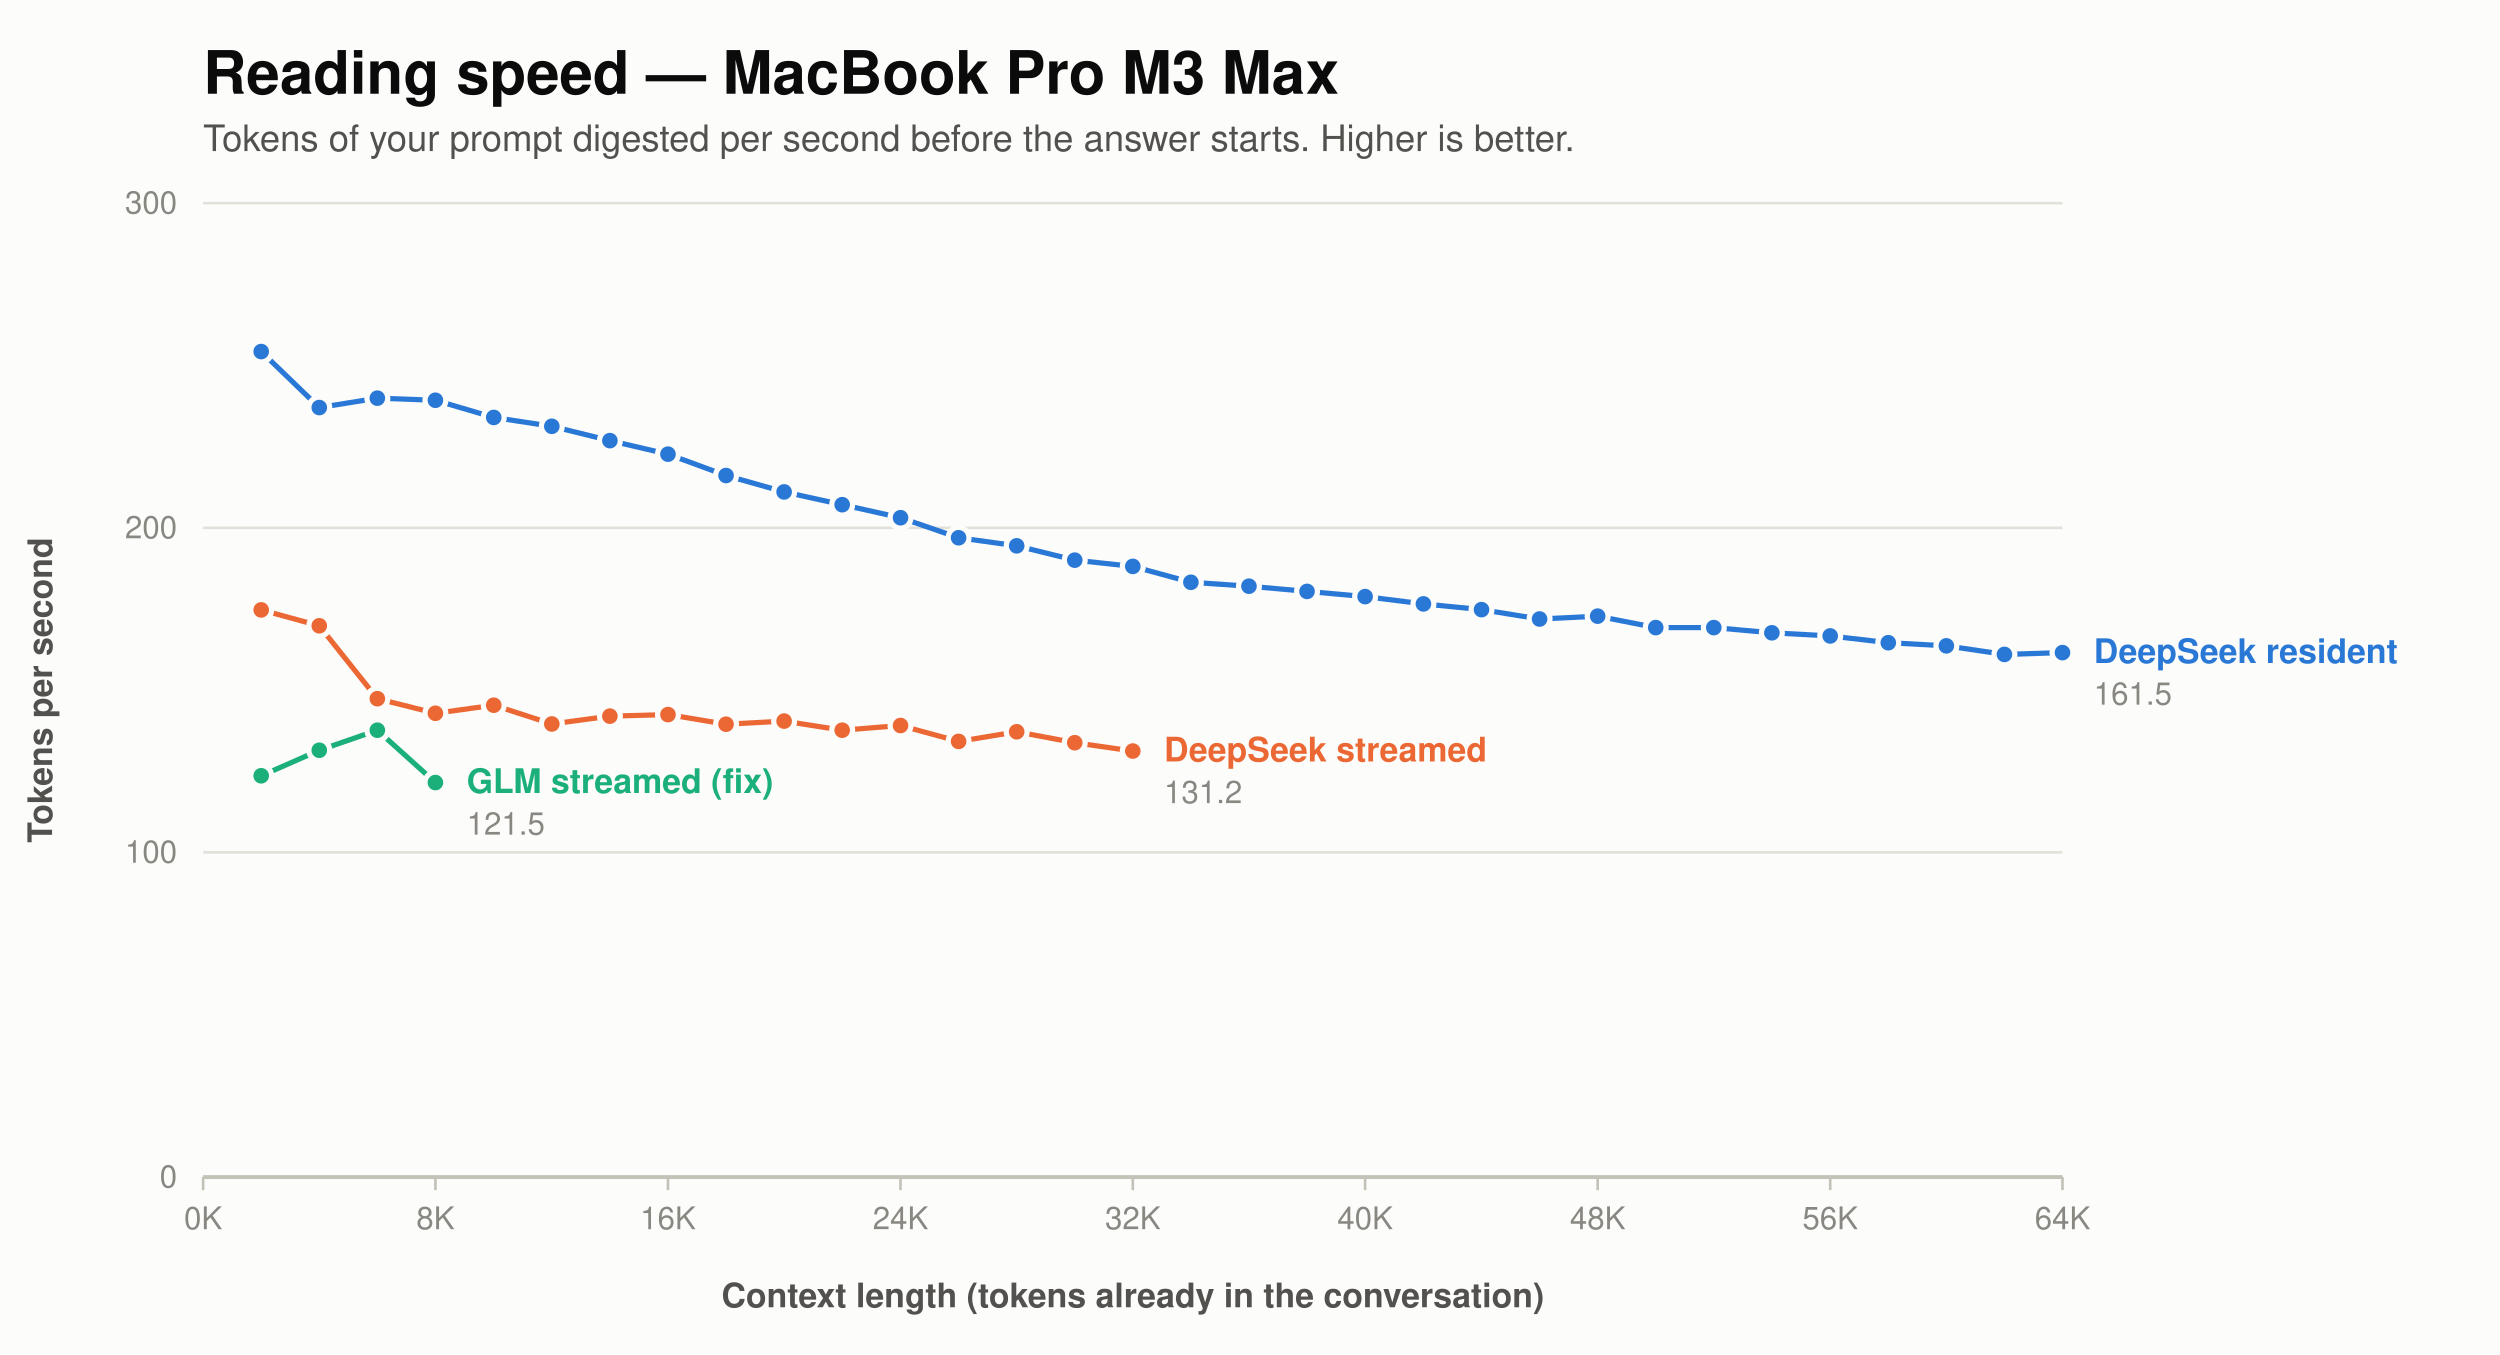
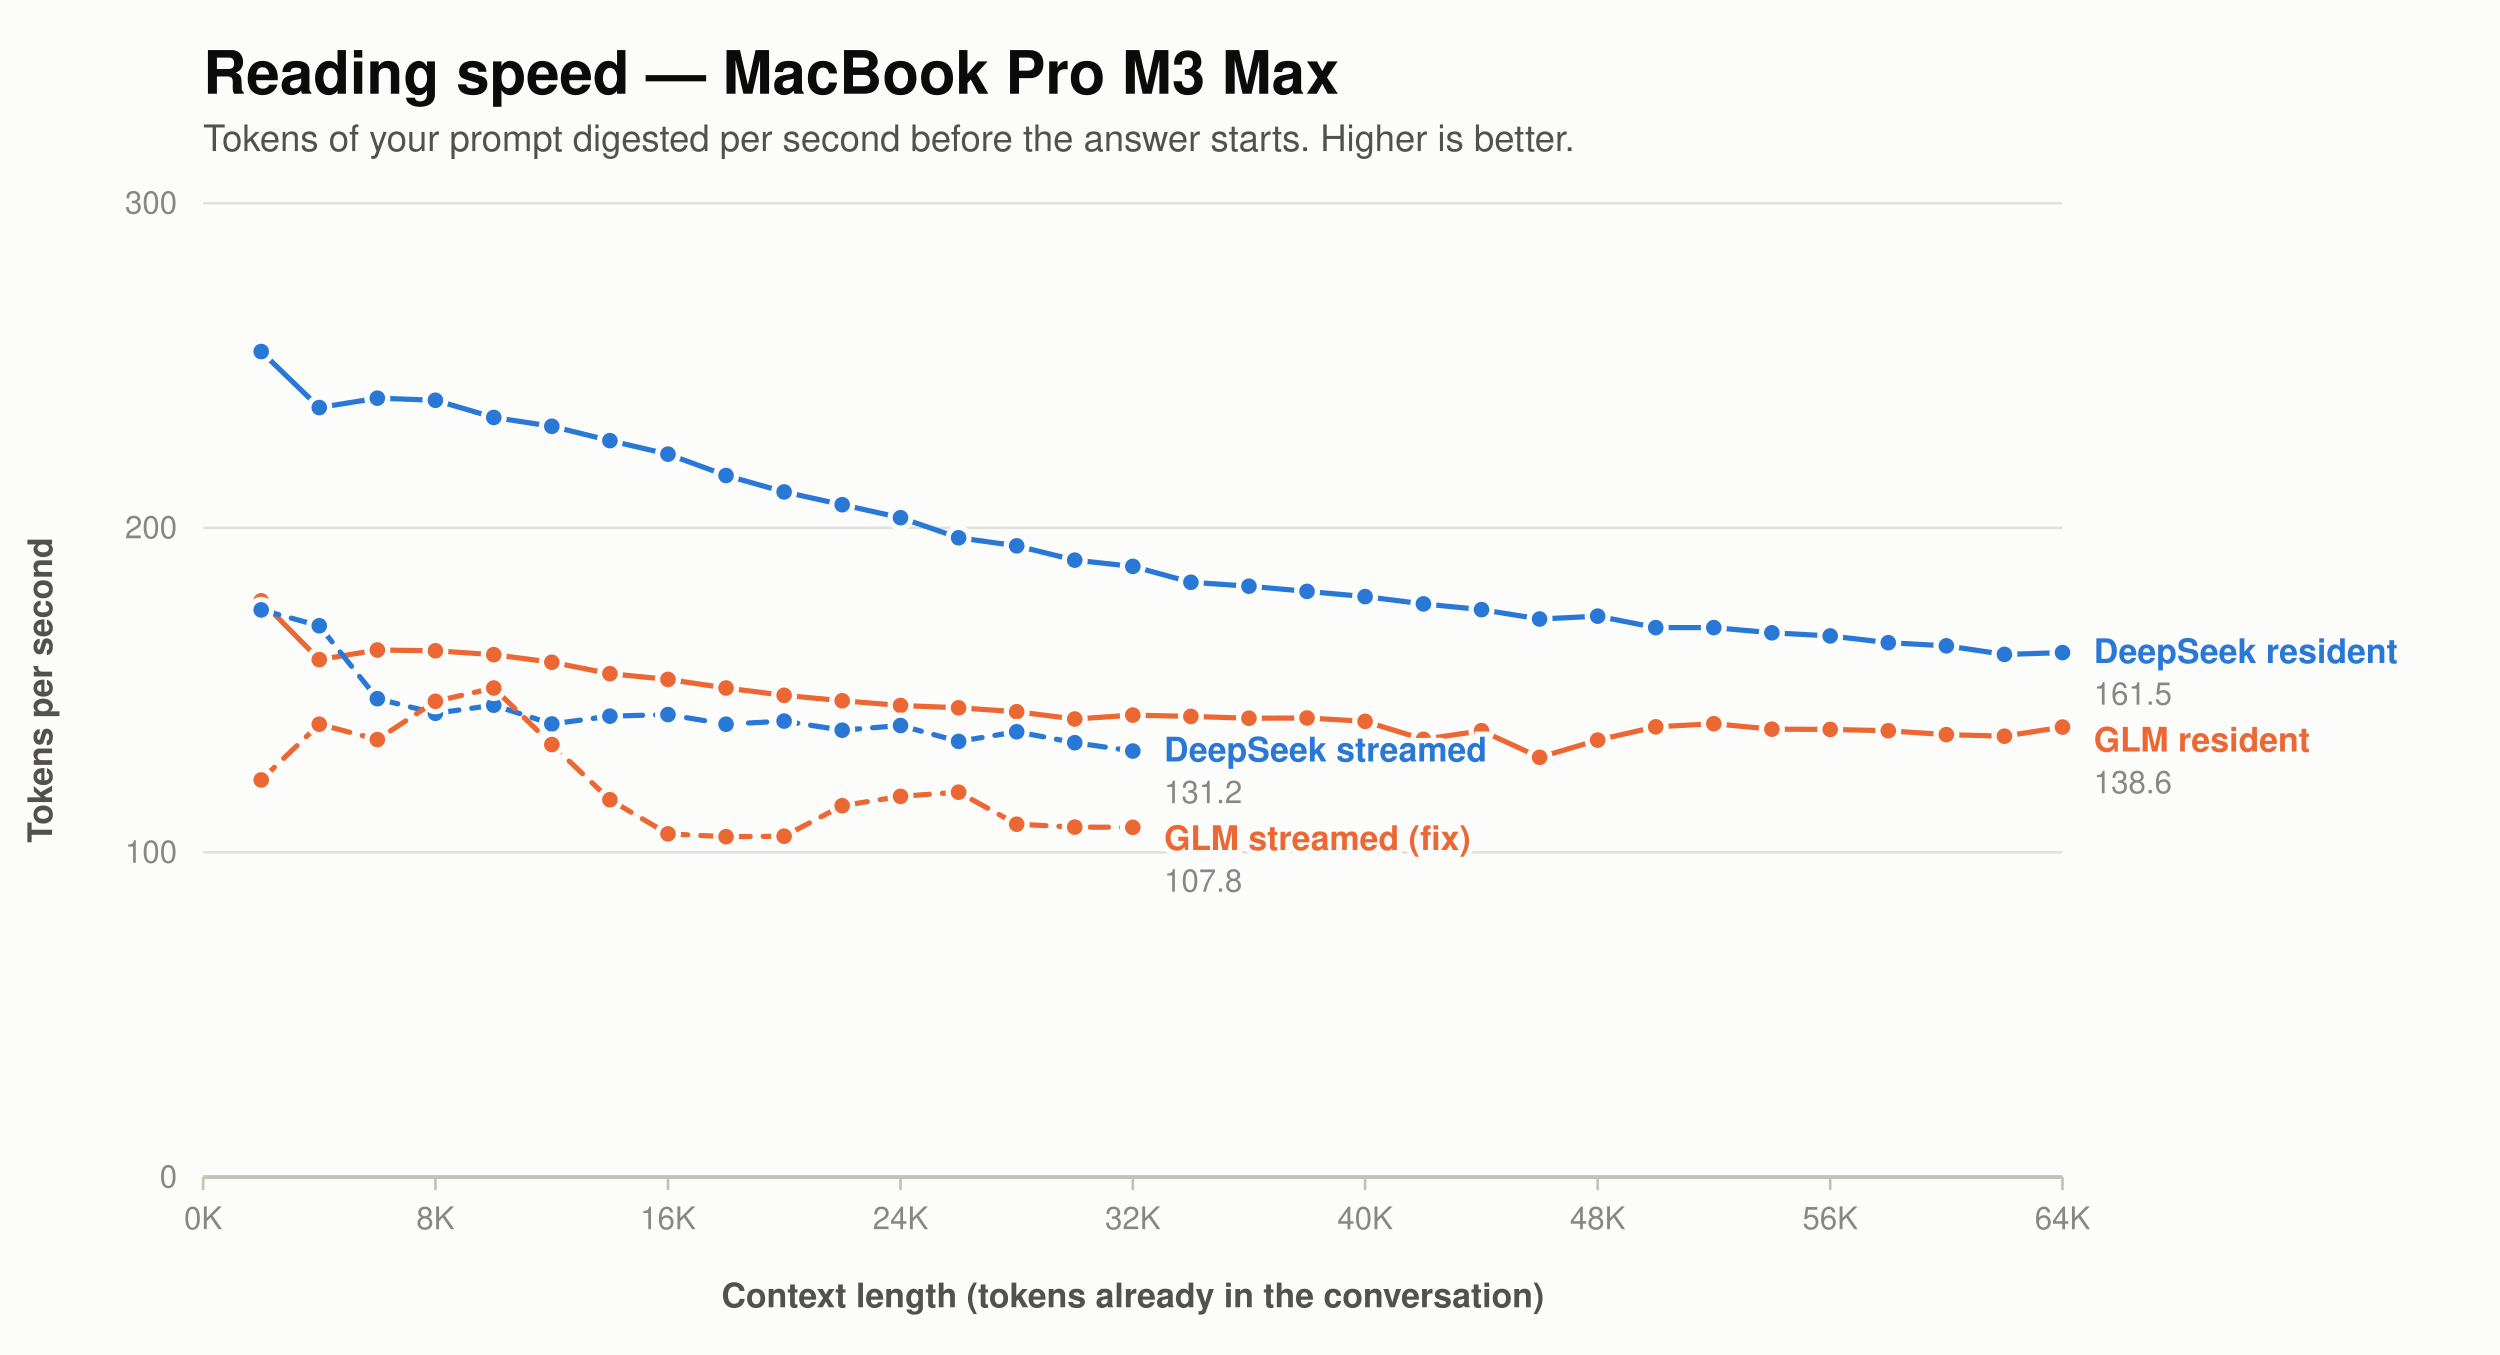
<svg xmlns="http://www.w3.org/2000/svg" width="960" height="520" viewBox="0 0 960 520" role="img" aria-label="Reading speed — MacBook Pro M3 Max">
  <style>
text{font-family:-apple-system,BlinkMacSystemFont,'Segoe UI',Helvetica,Arial,sans-serif}
.title{font-size:23px;font-weight:700;fill:#0b0b0b}
.sub{font-size:14px;fill:#52514e}
.axlab{font-size:13px;font-weight:600;fill:#52514e}
.tick{font-size:12px;fill:#898781}
.slab{font-size:13px;font-weight:700}
</style>
  <rect width="960" height="520" fill="#fcfcfb" />
  <text class="title" x="78" y="36">Reading speed — MacBook Pro M3 Max</text>
  <text class="sub" x="78" y="58">Tokens of your prompt digested per second before the answer starts. Higher is better.</text>
  <line x1="78" y1="452.0" x2="792" y2="452.0" stroke="#e1e0d9" stroke-width="1" />
  <text class="tick" x="68" y="456.0" text-anchor="end">0</text>
  <line x1="78" y1="327.3" x2="792" y2="327.3" stroke="#e1e0d9" stroke-width="1" />
  <text class="tick" x="68" y="331.3" text-anchor="end">100</text>
  <line x1="78" y1="202.7" x2="792" y2="202.7" stroke="#e1e0d9" stroke-width="1" />
  <text class="tick" x="68" y="206.7" text-anchor="end">200</text>
  <line x1="78" y1="78.0" x2="792" y2="78.0" stroke="#e1e0d9" stroke-width="1" />
  <text class="tick" x="68" y="82.0" text-anchor="end">300</text>
  <line x1="78.0" y1="452" x2="78.0" y2="457" stroke="#c3c2b7" stroke-width="1" />
  <text class="tick" x="78.0" y="472" text-anchor="middle">0K</text>
  <line x1="167.2" y1="452" x2="167.2" y2="457" stroke="#c3c2b7" stroke-width="1" />
  <text class="tick" x="167.2" y="472" text-anchor="middle">8K</text>
  <line x1="256.5" y1="452" x2="256.5" y2="457" stroke="#c3c2b7" stroke-width="1" />
  <text class="tick" x="256.5" y="472" text-anchor="middle">16K</text>
  <line x1="345.8" y1="452" x2="345.8" y2="457" stroke="#c3c2b7" stroke-width="1" />
  <text class="tick" x="345.8" y="472" text-anchor="middle">24K</text>
  <line x1="435.0" y1="452" x2="435.0" y2="457" stroke="#c3c2b7" stroke-width="1" />
  <text class="tick" x="435.0" y="472" text-anchor="middle">32K</text>
  <line x1="524.2" y1="452" x2="524.2" y2="457" stroke="#c3c2b7" stroke-width="1" />
  <text class="tick" x="524.2" y="472" text-anchor="middle">40K</text>
  <line x1="613.5" y1="452" x2="613.5" y2="457" stroke="#c3c2b7" stroke-width="1" />
  <text class="tick" x="613.5" y="472" text-anchor="middle">48K</text>
  <line x1="702.8" y1="452" x2="702.8" y2="457" stroke="#c3c2b7" stroke-width="1" />
  <text class="tick" x="702.8" y="472" text-anchor="middle">56K</text>
  <line x1="792.0" y1="452" x2="792.0" y2="457" stroke="#c3c2b7" stroke-width="1" />
  <text class="tick" x="792.0" y="472" text-anchor="middle">64K</text>
  <line x1="78" y1="452" x2="792" y2="452" stroke="#c3c2b7" stroke-width="1.5" />
  <text class="axlab" x="435" y="502" text-anchor="middle">Context length (tokens already in the conversation)</text>
  <text class="axlab" transform="translate(20,265) rotate(-90)" text-anchor="middle">Tokens per second</text>
  <path d="M100.3,135.0 L122.6,156.5 L144.9,152.9 L167.2,153.7 L189.6,160.3 L211.9,163.7 L234.2,169.2 L256.5,174.4 L278.8,182.6 L301.1,188.9 L323.4,193.8 L345.8,198.8 L368.1,206.5 L390.4,209.6 L412.7,215.1 L435.0,217.5 L457.3,223.6 L479.6,225.1 L501.9,227.1 L524.2,229.1 L546.6,231.9 L568.9,234.1 L591.2,237.7 L613.5,236.6 L635.8,241.0 L658.1,241.0 L680.4,243.0 L702.8,244.2 L725.1,246.8 L747.4,248.0 L769.7,251.3 L792.0,250.6" fill="none" stroke="#2a78d6" stroke-width="2" stroke-linejoin="round" stroke-linecap="round" />
  <circle cx="100.3" cy="135.0" r="4" fill="#2a78d6" stroke="#fcfcfb" stroke-width="2" />
  <circle cx="122.6" cy="156.5" r="4" fill="#2a78d6" stroke="#fcfcfb" stroke-width="2" />
  <circle cx="144.9" cy="152.9" r="4" fill="#2a78d6" stroke="#fcfcfb" stroke-width="2" />
  <circle cx="167.2" cy="153.7" r="4" fill="#2a78d6" stroke="#fcfcfb" stroke-width="2" />
  <circle cx="189.6" cy="160.3" r="4" fill="#2a78d6" stroke="#fcfcfb" stroke-width="2" />
  <circle cx="211.9" cy="163.7" r="4" fill="#2a78d6" stroke="#fcfcfb" stroke-width="2" />
  <circle cx="234.2" cy="169.2" r="4" fill="#2a78d6" stroke="#fcfcfb" stroke-width="2" />
  <circle cx="256.5" cy="174.4" r="4" fill="#2a78d6" stroke="#fcfcfb" stroke-width="2" />
  <circle cx="278.8" cy="182.6" r="4" fill="#2a78d6" stroke="#fcfcfb" stroke-width="2" />
  <circle cx="301.1" cy="188.9" r="4" fill="#2a78d6" stroke="#fcfcfb" stroke-width="2" />
  <circle cx="323.4" cy="193.8" r="4" fill="#2a78d6" stroke="#fcfcfb" stroke-width="2" />
  <circle cx="345.8" cy="198.8" r="4" fill="#2a78d6" stroke="#fcfcfb" stroke-width="2" />
  <circle cx="368.1" cy="206.5" r="4" fill="#2a78d6" stroke="#fcfcfb" stroke-width="2" />
  <circle cx="390.4" cy="209.6" r="4" fill="#2a78d6" stroke="#fcfcfb" stroke-width="2" />
  <circle cx="412.7" cy="215.1" r="4" fill="#2a78d6" stroke="#fcfcfb" stroke-width="2" />
  <circle cx="435.0" cy="217.5" r="4" fill="#2a78d6" stroke="#fcfcfb" stroke-width="2" />
  <circle cx="457.3" cy="223.6" r="4" fill="#2a78d6" stroke="#fcfcfb" stroke-width="2" />
  <circle cx="479.6" cy="225.1" r="4" fill="#2a78d6" stroke="#fcfcfb" stroke-width="2" />
  <circle cx="501.9" cy="227.1" r="4" fill="#2a78d6" stroke="#fcfcfb" stroke-width="2" />
  <circle cx="524.2" cy="229.1" r="4" fill="#2a78d6" stroke="#fcfcfb" stroke-width="2" />
  <circle cx="546.6" cy="231.9" r="4" fill="#2a78d6" stroke="#fcfcfb" stroke-width="2" />
  <circle cx="568.9" cy="234.1" r="4" fill="#2a78d6" stroke="#fcfcfb" stroke-width="2" />
  <circle cx="591.2" cy="237.7" r="4" fill="#2a78d6" stroke="#fcfcfb" stroke-width="2" />
  <circle cx="613.5" cy="236.6" r="4" fill="#2a78d6" stroke="#fcfcfb" stroke-width="2" />
  <circle cx="635.8" cy="241.0" r="4" fill="#2a78d6" stroke="#fcfcfb" stroke-width="2" />
  <circle cx="658.1" cy="241.0" r="4" fill="#2a78d6" stroke="#fcfcfb" stroke-width="2" />
  <circle cx="680.4" cy="243.0" r="4" fill="#2a78d6" stroke="#fcfcfb" stroke-width="2" />
  <circle cx="702.8" cy="244.2" r="4" fill="#2a78d6" stroke="#fcfcfb" stroke-width="2" />
  <circle cx="725.1" cy="246.8" r="4" fill="#2a78d6" stroke="#fcfcfb" stroke-width="2" />
  <circle cx="747.4" cy="248.0" r="4" fill="#2a78d6" stroke="#fcfcfb" stroke-width="2" />
  <circle cx="769.7" cy="251.3" r="4" fill="#2a78d6" stroke="#fcfcfb" stroke-width="2" />
  <circle cx="792.0" cy="250.6" r="4" fill="#2a78d6" stroke="#fcfcfb" stroke-width="2" />
+   <path d="M100.3,230.7 L122.6,253.3 L144.9,249.6 L167.2,249.9 L189.6,251.4 L211.9,254.3 L234.2,258.7 L256.5,260.9 L278.8,264.2 L301.1,267.0 L323.4,269.1 L345.8,270.9 L368.1,271.8 L390.4,273.3 L412.7,276.1 L435.0,274.6 L457.3,275.1 L479.6,275.8 L501.9,275.7 L524.2,277.0 L546.6,283.9 L568.9,280.6 L591.2,290.8 L613.5,284.2 L635.8,279.1 L658.1,277.9 L680.4,280.0 L702.8,280.1 L725.1,280.6 L747.4,282.1 L769.7,282.7 L792.0,279.2" fill="none" stroke="#eb6834" stroke-width="2" stroke-linejoin="round" stroke-linecap="round" />
+   <circle cx="100.3" cy="230.7" r="4" fill="#eb6834" stroke="#fcfcfb" stroke-width="2" />
+   <circle cx="122.6" cy="253.3" r="4" fill="#eb6834" stroke="#fcfcfb" stroke-width="2" />
+   <circle cx="144.9" cy="249.6" r="4" fill="#eb6834" stroke="#fcfcfb" stroke-width="2" />
+   <circle cx="167.2" cy="249.9" r="4" fill="#eb6834" stroke="#fcfcfb" stroke-width="2" />
+   <circle cx="189.6" cy="251.4" r="4" fill="#eb6834" stroke="#fcfcfb" stroke-width="2" />
+   <circle cx="211.9" cy="254.3" r="4" fill="#eb6834" stroke="#fcfcfb" stroke-width="2" />
+   <circle cx="234.2" cy="258.7" r="4" fill="#eb6834" stroke="#fcfcfb" stroke-width="2" />
+   <circle cx="256.5" cy="260.9" r="4" fill="#eb6834" stroke="#fcfcfb" stroke-width="2" />
+   <circle cx="278.8" cy="264.2" r="4" fill="#eb6834" stroke="#fcfcfb" stroke-width="2" />
+   <circle cx="301.1" cy="267.0" r="4" fill="#eb6834" stroke="#fcfcfb" stroke-width="2" />
+   <circle cx="323.4" cy="269.1" r="4" fill="#eb6834" stroke="#fcfcfb" stroke-width="2" />
+   <circle cx="345.8" cy="270.9" r="4" fill="#eb6834" stroke="#fcfcfb" stroke-width="2" />
+   <circle cx="368.1" cy="271.8" r="4" fill="#eb6834" stroke="#fcfcfb" stroke-width="2" />
+   <circle cx="390.4" cy="273.3" r="4" fill="#eb6834" stroke="#fcfcfb" stroke-width="2" />
+   <circle cx="412.7" cy="276.1" r="4" fill="#eb6834" stroke="#fcfcfb" stroke-width="2" />
+   <circle cx="435.0" cy="274.6" r="4" fill="#eb6834" stroke="#fcfcfb" stroke-width="2" />
+   <circle cx="457.3" cy="275.1" r="4" fill="#eb6834" stroke="#fcfcfb" stroke-width="2" />
+   <circle cx="479.6" cy="275.8" r="4" fill="#eb6834" stroke="#fcfcfb" stroke-width="2" />
+   <circle cx="501.9" cy="275.7" r="4" fill="#eb6834" stroke="#fcfcfb" stroke-width="2" />
+   <circle cx="524.2" cy="277.0" r="4" fill="#eb6834" stroke="#fcfcfb" stroke-width="2" />
+   <circle cx="546.6" cy="283.9" r="4" fill="#eb6834" stroke="#fcfcfb" stroke-width="2" />
+   <circle cx="568.9" cy="280.6" r="4" fill="#eb6834" stroke="#fcfcfb" stroke-width="2" />
+   <circle cx="591.2" cy="290.8" r="4" fill="#eb6834" stroke="#fcfcfb" stroke-width="2" />
+   <circle cx="613.5" cy="284.2" r="4" fill="#eb6834" stroke="#fcfcfb" stroke-width="2" />
+   <circle cx="635.8" cy="279.1" r="4" fill="#eb6834" stroke="#fcfcfb" stroke-width="2" />
+   <circle cx="658.1" cy="277.9" r="4" fill="#eb6834" stroke="#fcfcfb" stroke-width="2" />
+   <circle cx="680.4" cy="280.0" r="4" fill="#eb6834" stroke="#fcfcfb" stroke-width="2" />
+   <circle cx="702.8" cy="280.1" r="4" fill="#eb6834" stroke="#fcfcfb" stroke-width="2" />
+   <circle cx="725.1" cy="280.6" r="4" fill="#eb6834" stroke="#fcfcfb" stroke-width="2" />
+   <circle cx="747.4" cy="282.1" r="4" fill="#eb6834" stroke="#fcfcfb" stroke-width="2" />
+   <circle cx="769.7" cy="282.7" r="4" fill="#eb6834" stroke="#fcfcfb" stroke-width="2" />
+   <circle cx="792.0" cy="279.2" r="4" fill="#eb6834" stroke="#fcfcfb" stroke-width="2" />
+   <path d="M100.3,234.2 L122.6,240.3 L144.9,268.3 L167.2,273.9 L189.6,270.8 L211.9,278.0 L234.2,275.0 L256.5,274.4 L278.8,278.1 L301.1,276.9 L323.4,280.4 L345.8,278.6 L368.1,284.7 L390.4,281.0 L412.7,285.2 L435.0,288.4" fill="none" stroke="#2a78d6" stroke-width="2" stroke-linejoin="round" stroke-linecap="round" stroke-dasharray="7 5" />
+   <circle cx="100.3" cy="234.2" r="4" fill="#2a78d6" stroke="#fcfcfb" stroke-width="2" />
+   <circle cx="122.6" cy="240.3" r="4" fill="#2a78d6" stroke="#fcfcfb" stroke-width="2" />
+   <circle cx="144.9" cy="268.3" r="4" fill="#2a78d6" stroke="#fcfcfb" stroke-width="2" />
+   <circle cx="167.2" cy="273.9" r="4" fill="#2a78d6" stroke="#fcfcfb" stroke-width="2" />
+   <circle cx="189.6" cy="270.8" r="4" fill="#2a78d6" stroke="#fcfcfb" stroke-width="2" />
+   <circle cx="211.9" cy="278.0" r="4" fill="#2a78d6" stroke="#fcfcfb" stroke-width="2" />
+   <circle cx="234.2" cy="275.0" r="4" fill="#2a78d6" stroke="#fcfcfb" stroke-width="2" />
+   <circle cx="256.5" cy="274.4" r="4" fill="#2a78d6" stroke="#fcfcfb" stroke-width="2" />
+   <circle cx="278.8" cy="278.1" r="4" fill="#2a78d6" stroke="#fcfcfb" stroke-width="2" />
+   <circle cx="301.1" cy="276.9" r="4" fill="#2a78d6" stroke="#fcfcfb" stroke-width="2" />
+   <circle cx="323.4" cy="280.4" r="4" fill="#2a78d6" stroke="#fcfcfb" stroke-width="2" />
+   <circle cx="345.8" cy="278.6" r="4" fill="#2a78d6" stroke="#fcfcfb" stroke-width="2" />
+   <circle cx="368.1" cy="284.7" r="4" fill="#2a78d6" stroke="#fcfcfb" stroke-width="2" />
+   <circle cx="390.4" cy="281.0" r="4" fill="#2a78d6" stroke="#fcfcfb" stroke-width="2" />
+   <circle cx="412.7" cy="285.2" r="4" fill="#2a78d6" stroke="#fcfcfb" stroke-width="2" />
+   <circle cx="435.0" cy="288.4" r="4" fill="#2a78d6" stroke="#fcfcfb" stroke-width="2" />
+   <path d="M100.3,299.5 L122.6,278.1 L144.9,284.0 L167.2,269.3 L189.6,264.2 L211.9,285.9 L234.2,307.1 L256.5,320.2 L278.8,321.3 L301.1,321.1 L323.4,309.4 L345.8,305.8 L368.1,304.2 L390.4,316.5 L412.7,317.6 L435.0,317.7" fill="none" stroke="#eb6834" stroke-width="2" stroke-linejoin="round" stroke-linecap="round" stroke-dasharray="7 5" />
+   <circle cx="100.3" cy="299.5" r="4" fill="#eb6834" stroke="#fcfcfb" stroke-width="2" />
+   <circle cx="122.6" cy="278.1" r="4" fill="#eb6834" stroke="#fcfcfb" stroke-width="2" />
+   <circle cx="144.9" cy="284.0" r="4" fill="#eb6834" stroke="#fcfcfb" stroke-width="2" />
+   <circle cx="167.2" cy="269.3" r="4" fill="#eb6834" stroke="#fcfcfb" stroke-width="2" />
+   <circle cx="189.6" cy="264.2" r="4" fill="#eb6834" stroke="#fcfcfb" stroke-width="2" />
+   <circle cx="211.9" cy="285.9" r="4" fill="#eb6834" stroke="#fcfcfb" stroke-width="2" />
+   <circle cx="234.2" cy="307.1" r="4" fill="#eb6834" stroke="#fcfcfb" stroke-width="2" />
+   <circle cx="256.5" cy="320.2" r="4" fill="#eb6834" stroke="#fcfcfb" stroke-width="2" />
+   <circle cx="278.8" cy="321.3" r="4" fill="#eb6834" stroke="#fcfcfb" stroke-width="2" />
+   <circle cx="301.1" cy="321.1" r="4" fill="#eb6834" stroke="#fcfcfb" stroke-width="2" />
+   <circle cx="323.4" cy="309.4" r="4" fill="#eb6834" stroke="#fcfcfb" stroke-width="2" />
+   <circle cx="345.8" cy="305.8" r="4" fill="#eb6834" stroke="#fcfcfb" stroke-width="2" />
+   <circle cx="368.1" cy="304.2" r="4" fill="#eb6834" stroke="#fcfcfb" stroke-width="2" />
+   <circle cx="390.4" cy="316.5" r="4" fill="#eb6834" stroke="#fcfcfb" stroke-width="2" />
+   <circle cx="412.7" cy="317.6" r="4" fill="#eb6834" stroke="#fcfcfb" stroke-width="2" />
+   <circle cx="435.0" cy="317.7" r="4" fill="#eb6834" stroke="#fcfcfb" stroke-width="2" />
+   <text class="slab" x="447.0" y="292.4" fill="#2a78d6" stroke="#fcfcfb" stroke-width="4" paint-order="stroke">DeepSeek streamed</text>
+   <text class="tick" x="447.0" y="308.4" stroke="#fcfcfb" stroke-width="4" paint-order="stroke">131.2</text>
+   <text class="slab" x="447.0" y="326.4" fill="#eb6834" stroke="#fcfcfb" stroke-width="4" paint-order="stroke">GLM streamed (fix)</text>
+   <text class="tick" x="447.0" y="342.4" stroke="#fcfcfb" stroke-width="4" paint-order="stroke">107.8</text>
  <text class="slab" x="804.0" y="254.6" fill="#2a78d6">DeepSeek resident</text>
  <text class="tick" x="804.0" y="270.6">161.5</text>
-   <path d="M100.3,234.2 L122.6,240.3 L144.9,268.3 L167.2,273.9 L189.6,270.8 L211.9,278.0 L234.2,275.0 L256.5,274.4 L278.8,278.1 L301.1,276.9 L323.4,280.4 L345.8,278.6 L368.1,284.7 L390.4,281.0 L412.7,285.2 L435.0,288.4" fill="none" stroke="#eb6834" stroke-width="2" stroke-linejoin="round" stroke-linecap="round" />
-   <circle cx="100.3" cy="234.2" r="4" fill="#eb6834" stroke="#fcfcfb" stroke-width="2" />
-   <circle cx="122.6" cy="240.3" r="4" fill="#eb6834" stroke="#fcfcfb" stroke-width="2" />
-   <circle cx="144.9" cy="268.3" r="4" fill="#eb6834" stroke="#fcfcfb" stroke-width="2" />
-   <circle cx="167.2" cy="273.9" r="4" fill="#eb6834" stroke="#fcfcfb" stroke-width="2" />
-   <circle cx="189.6" cy="270.8" r="4" fill="#eb6834" stroke="#fcfcfb" stroke-width="2" />
-   <circle cx="211.9" cy="278.0" r="4" fill="#eb6834" stroke="#fcfcfb" stroke-width="2" />
-   <circle cx="234.2" cy="275.0" r="4" fill="#eb6834" stroke="#fcfcfb" stroke-width="2" />
-   <circle cx="256.5" cy="274.4" r="4" fill="#eb6834" stroke="#fcfcfb" stroke-width="2" />
-   <circle cx="278.8" cy="278.1" r="4" fill="#eb6834" stroke="#fcfcfb" stroke-width="2" />
-   <circle cx="301.1" cy="276.9" r="4" fill="#eb6834" stroke="#fcfcfb" stroke-width="2" />
-   <circle cx="323.4" cy="280.4" r="4" fill="#eb6834" stroke="#fcfcfb" stroke-width="2" />
-   <circle cx="345.8" cy="278.6" r="4" fill="#eb6834" stroke="#fcfcfb" stroke-width="2" />
-   <circle cx="368.1" cy="284.7" r="4" fill="#eb6834" stroke="#fcfcfb" stroke-width="2" />
-   <circle cx="390.4" cy="281.0" r="4" fill="#eb6834" stroke="#fcfcfb" stroke-width="2" />
-   <circle cx="412.7" cy="285.2" r="4" fill="#eb6834" stroke="#fcfcfb" stroke-width="2" />
-   <circle cx="435.0" cy="288.4" r="4" fill="#eb6834" stroke="#fcfcfb" stroke-width="2" />
-   <text class="slab" x="447.0" y="292.4" fill="#eb6834" stroke="#fcfcfb" stroke-width="4" paint-order="stroke">DeepSeek streamed</text>
-   <text class="tick" x="447.0" y="308.4" stroke="#fcfcfb" stroke-width="4" paint-order="stroke">131.2</text>
-   <path d="M100.3,297.9 L122.6,288.1 L144.9,280.4 L167.2,300.5" fill="none" stroke="#1baf7a" stroke-width="2" stroke-linejoin="round" stroke-linecap="round" />
-   <circle cx="100.3" cy="297.9" r="4" fill="#1baf7a" stroke="#fcfcfb" stroke-width="2" />
-   <circle cx="122.6" cy="288.1" r="4" fill="#1baf7a" stroke="#fcfcfb" stroke-width="2" />
-   <circle cx="144.9" cy="280.4" r="4" fill="#1baf7a" stroke="#fcfcfb" stroke-width="2" />
-   <circle cx="167.2" cy="300.5" r="4" fill="#1baf7a" stroke="#fcfcfb" stroke-width="2" />
-   <text class="slab" x="179.2" y="304.5" fill="#1baf7a" stroke="#fcfcfb" stroke-width="4" paint-order="stroke">GLM streamed (fix)</text>
-   <text class="tick" x="179.2" y="320.5" stroke="#fcfcfb" stroke-width="4" paint-order="stroke">121.5</text>
+   <text class="slab" x="804.0" y="288.6" fill="#eb6834">GLM resident</text>
+   <text class="tick" x="804.0" y="304.6">138.6</text>
</svg>
